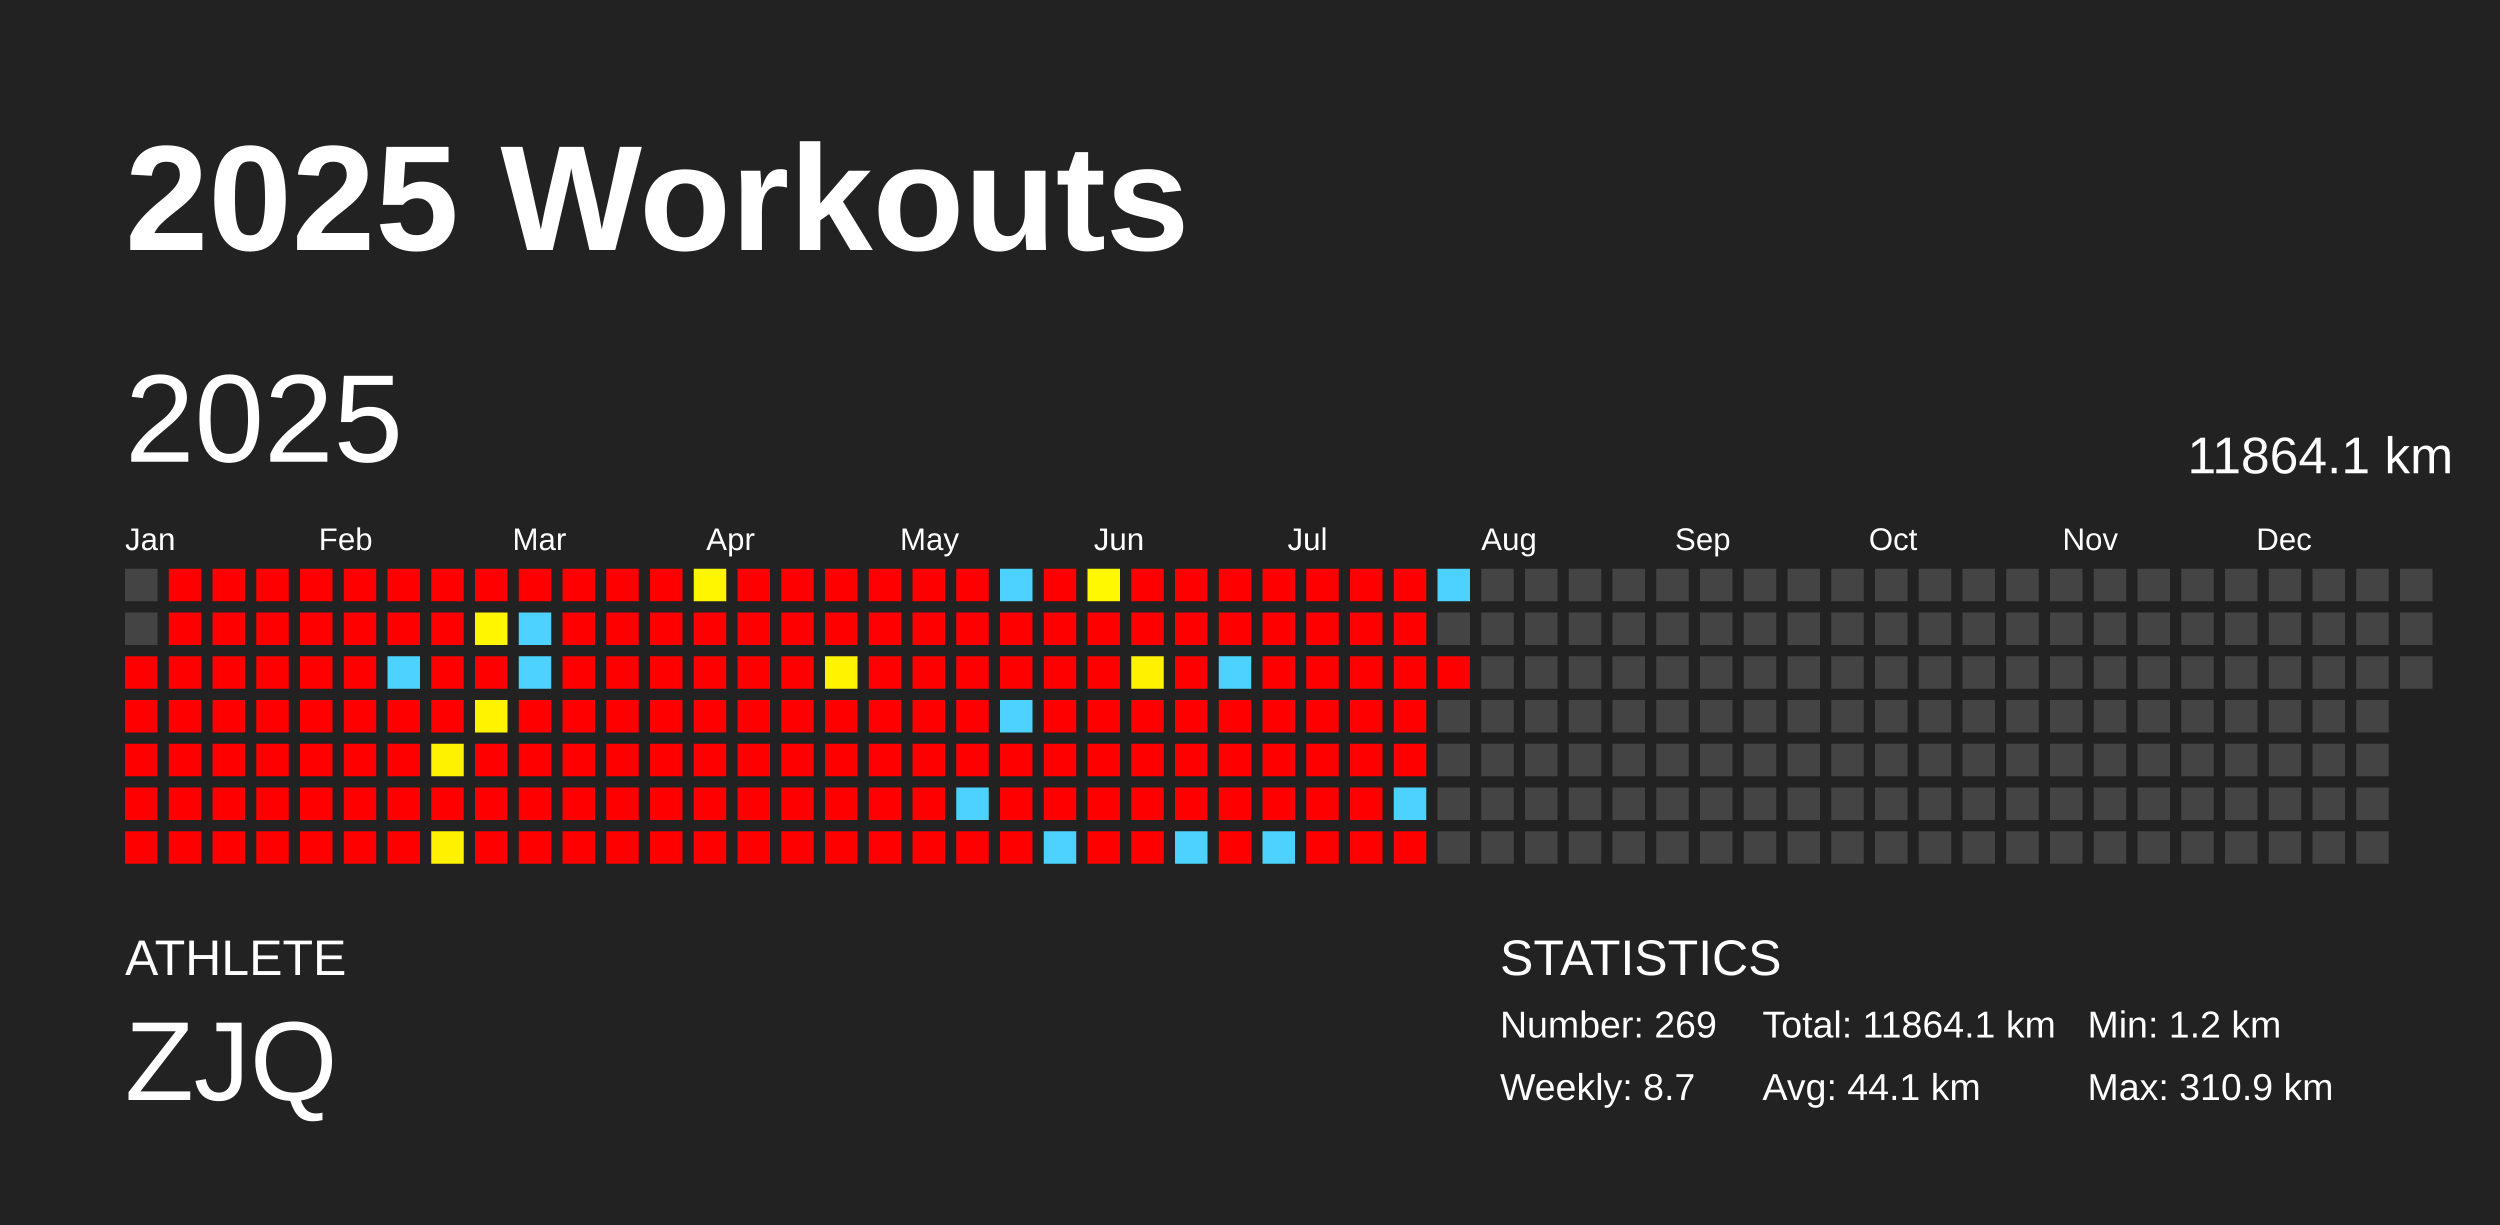
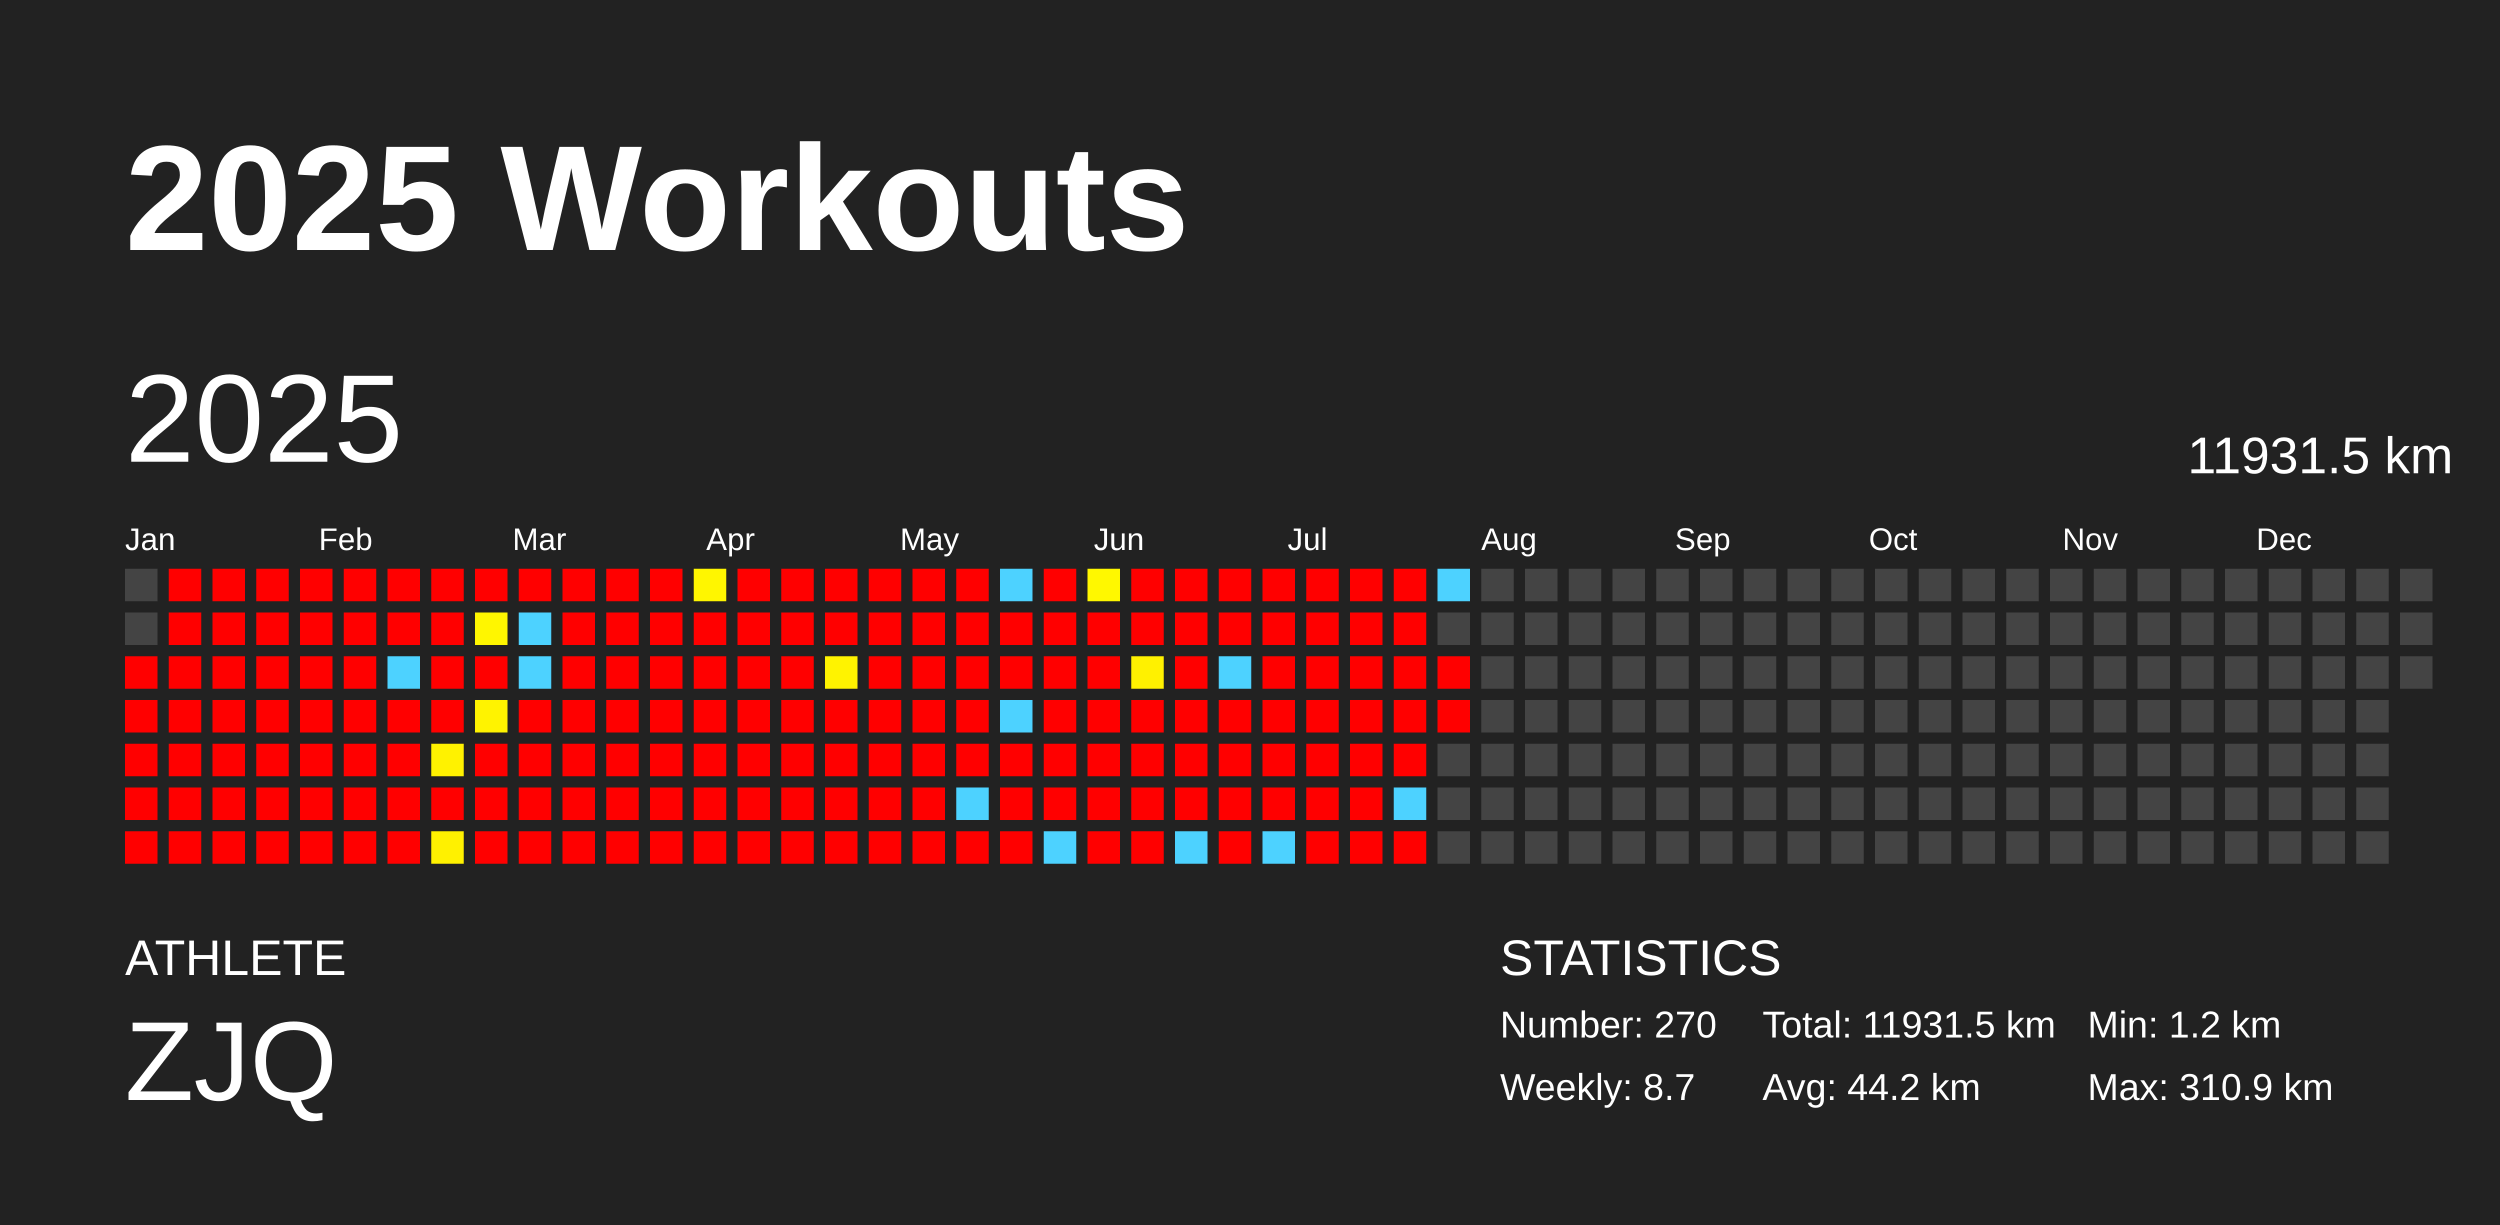
<svg xmlns="http://www.w3.org/2000/svg" baseProfile="full" height="98mm" version="1.1" viewBox="0,0,200,98" width="200mm">
  <defs />
  <rect fill="#222222" height="98" width="200" x="0" y="0" />
  <text fill="#FFFFFF" style="font-size:12px; font-family:Arial; font-weight:bold;" x="10" y="20">2025 Workouts</text>
  <text fill="#FFFFFF" style="font-size:4px; font-family:Arial" x="10" y="78">ATHLETE</text>
  <text fill="#FFFFFF" style="font-size:9px; font-family:Arial" x="10" y="88">ZJQ</text>
  <text fill="#FFFFFF" style="font-size:4px; font-family:Arial" x="120" y="78">STATISTICS</text>
-   <text fill="#FFFFFF" style="font-size:3px; font-family:Arial" x="120" y="83">Number: 269</text>
+   <text fill="#FFFFFF" style="font-size:3px; font-family:Arial" x="120" y="83">Number: 270</text>
  <text fill="#FFFFFF" style="font-size:3px; font-family:Arial" x="120" y="88">Weekly: 8.7</text>
-   <text fill="#FFFFFF" style="font-size:3px; font-family:Arial" x="141" y="83">Total: 11864.1 km</text>
-   <text fill="#FFFFFF" style="font-size:3px; font-family:Arial" x="141" y="88">Avg: 44.1 km</text>
+   <text fill="#FFFFFF" style="font-size:3px; font-family:Arial" x="141" y="83">Total: 11931.5 km</text>
+   <text fill="#FFFFFF" style="font-size:3px; font-family:Arial" x="141" y="88">Avg: 44.2 km</text>
  <text fill="#FFFFFF" style="font-size:3px; font-family:Arial" x="167" y="83">Min: 1.2 km</text>
  <text fill="#FFFFFF" style="font-size:3px; font-family:Arial" x="167" y="88">Max: 310.9 km</text>
  <text dominant-baseline="hanging" fill="#FFFFFF" style="font-size:10.0px; font-family:Arial;" x="10" y="30">2025</text>
-   <text dominant-baseline="hanging" fill="#FFFFFF" style="font-size:4.125px; font-family:Arial;" x="175" y="35">11864.1 km</text>
+   <text dominant-baseline="hanging" fill="#FFFFFF" style="font-size:4.125px; font-family:Arial;" x="175" y="35">11931.5 km</text>
  <text fill="#FFFFFF" style="font-size:2.5px; font-family:Arial" x="10.0" y="44">Jan</text>
  <text fill="#FFFFFF" style="font-size:2.5px; font-family:Arial" x="25.5" y="44">Feb</text>
  <text fill="#FFFFFF" style="font-size:2.5px; font-family:Arial" x="41.0" y="44">Mar</text>
  <text fill="#FFFFFF" style="font-size:2.5px; font-family:Arial" x="56.5" y="44">Apr</text>
  <text fill="#FFFFFF" style="font-size:2.5px; font-family:Arial" x="72.0" y="44">May</text>
  <text fill="#FFFFFF" style="font-size:2.5px; font-family:Arial" x="87.5" y="44">Jun</text>
  <text fill="#FFFFFF" style="font-size:2.5px; font-family:Arial" x="103.0" y="44">Jul</text>
  <text fill="#FFFFFF" style="font-size:2.5px; font-family:Arial" x="118.5" y="44">Aug</text>
  <text fill="#FFFFFF" style="font-size:2.5px; font-family:Arial" x="134.0" y="44">Sep</text>
  <text fill="#FFFFFF" style="font-size:2.5px; font-family:Arial" x="149.5" y="44">Oct</text>
  <text fill="#FFFFFF" style="font-size:2.5px; font-family:Arial" x="165.0" y="44">Nov</text>
  <text fill="#FFFFFF" style="font-size:2.5px; font-family:Arial" x="180.5" y="44">Dec</text>
  <rect fill="#444444" height="2.6" width="2.6" x="10.0" y="45.5" />
  <rect fill="#444444" height="2.6" width="2.6" x="10.0" y="49.0" />
  <rect fill="red" height="2.6" width="2.6" x="10.0" y="52.5" />
  <rect fill="red" height="2.6" width="2.6" x="10.0" y="56.0" />
  <rect fill="red" height="2.6" width="2.6" x="10.0" y="59.5" />
  <rect fill="red" height="2.6" width="2.6" x="10.0" y="63.0" />
  <rect fill="red" height="2.6" width="2.6" x="10.0" y="66.5" />
  <rect fill="red" height="2.6" width="2.6" x="13.5" y="45.5" />
  <rect fill="red" height="2.6" width="2.6" x="13.5" y="49.0" />
  <rect fill="red" height="2.6" width="2.6" x="13.5" y="52.5" />
  <rect fill="red" height="2.6" width="2.6" x="13.5" y="56.0" />
  <rect fill="red" height="2.6" width="2.6" x="13.5" y="59.5" />
  <rect fill="red" height="2.6" width="2.6" x="13.5" y="63.0" />
  <rect fill="red" height="2.6" width="2.6" x="13.5" y="66.5" />
  <rect fill="red" height="2.6" width="2.6" x="17.0" y="45.5" />
  <rect fill="red" height="2.6" width="2.6" x="17.0" y="49.0" />
  <rect fill="red" height="2.6" width="2.6" x="17.0" y="52.5" />
  <rect fill="red" height="2.6" width="2.6" x="17.0" y="56.0" />
  <rect fill="red" height="2.6" width="2.6" x="17.0" y="59.5" />
  <rect fill="red" height="2.6" width="2.6" x="17.0" y="63.0" />
  <rect fill="red" height="2.6" width="2.6" x="17.0" y="66.5" />
  <rect fill="red" height="2.6" width="2.6" x="20.5" y="45.5" />
  <rect fill="red" height="2.6" width="2.6" x="20.5" y="49.0" />
  <rect fill="red" height="2.6" width="2.6" x="20.5" y="52.5" />
  <rect fill="red" height="2.6" width="2.6" x="20.5" y="56.0" />
  <rect fill="red" height="2.6" width="2.6" x="20.5" y="59.5" />
  <rect fill="red" height="2.6" width="2.6" x="20.5" y="63.0" />
  <rect fill="red" height="2.6" width="2.6" x="20.5" y="66.5" />
  <rect fill="red" height="2.6" width="2.6" x="24.0" y="45.5" />
  <rect fill="red" height="2.6" width="2.6" x="24.0" y="49.0" />
  <rect fill="red" height="2.6" width="2.6" x="24.0" y="52.5" />
  <rect fill="red" height="2.6" width="2.6" x="24.0" y="56.0" />
  <rect fill="red" height="2.6" width="2.6" x="24.0" y="59.5" />
  <rect fill="red" height="2.6" width="2.6" x="24.0" y="63.0" />
  <rect fill="red" height="2.6" width="2.6" x="24.0" y="66.5" />
  <rect fill="red" height="2.6" width="2.6" x="27.5" y="45.5" />
  <rect fill="red" height="2.6" width="2.6" x="27.5" y="49.0" />
  <rect fill="red" height="2.6" width="2.6" x="27.5" y="52.5" />
  <rect fill="red" height="2.6" width="2.6" x="27.5" y="56.0" />
  <rect fill="red" height="2.6" width="2.6" x="27.5" y="59.5" />
  <rect fill="red" height="2.6" width="2.6" x="27.5" y="63.0" />
  <rect fill="red" height="2.6" width="2.6" x="27.5" y="66.5" />
  <rect fill="red" height="2.6" width="2.6" x="31.0" y="45.5" />
  <rect fill="red" height="2.6" width="2.6" x="31.0" y="49.0" />
  <rect fill="#4dd2ff" height="2.6" width="2.6" x="31.0" y="52.5" />
  <rect fill="red" height="2.6" width="2.6" x="31.0" y="56.0" />
  <rect fill="red" height="2.6" width="2.6" x="31.0" y="59.5" />
  <rect fill="red" height="2.6" width="2.6" x="31.0" y="63.0" />
  <rect fill="red" height="2.6" width="2.6" x="31.0" y="66.5" />
  <rect fill="red" height="2.6" width="2.6" x="34.5" y="45.5" />
  <rect fill="red" height="2.6" width="2.6" x="34.5" y="49.0" />
  <rect fill="red" height="2.6" width="2.6" x="34.5" y="52.5" />
  <rect fill="red" height="2.6" width="2.6" x="34.5" y="56.0" />
  <rect fill="#fff200" height="2.6" width="2.6" x="34.5" y="59.5" />
  <rect fill="red" height="2.6" width="2.6" x="34.5" y="63.0" />
  <rect fill="#fff100" height="2.6" width="2.6" x="34.5" y="66.5" />
  <rect fill="red" height="2.6" width="2.6" x="38.0" y="45.5" />
  <rect fill="#fff600" height="2.6" width="2.6" x="38.0" y="49.0" />
  <rect fill="red" height="2.6" width="2.6" x="38.0" y="52.5" />
  <rect fill="#fff300" height="2.6" width="2.6" x="38.0" y="56.0" />
  <rect fill="red" height="2.6" width="2.6" x="38.0" y="59.5" />
  <rect fill="red" height="2.6" width="2.6" x="38.0" y="63.0" />
  <rect fill="red" height="2.6" width="2.6" x="38.0" y="66.5" />
  <rect fill="red" height="2.6" width="2.6" x="41.5" y="45.5" />
  <rect fill="#4dd2ff" height="2.6" width="2.6" x="41.5" y="49.0" />
  <rect fill="#4dd2ff" height="2.6" width="2.6" x="41.5" y="52.5" />
  <rect fill="red" height="2.6" width="2.6" x="41.5" y="56.0" />
  <rect fill="red" height="2.6" width="2.6" x="41.5" y="59.5" />
  <rect fill="red" height="2.6" width="2.6" x="41.5" y="63.0" />
  <rect fill="red" height="2.6" width="2.6" x="41.5" y="66.5" />
  <rect fill="red" height="2.6" width="2.6" x="45.0" y="45.5" />
  <rect fill="red" height="2.6" width="2.6" x="45.0" y="49.0" />
  <rect fill="red" height="2.6" width="2.6" x="45.0" y="52.5" />
  <rect fill="red" height="2.6" width="2.6" x="45.0" y="56.0" />
  <rect fill="red" height="2.6" width="2.6" x="45.0" y="59.5" />
  <rect fill="red" height="2.6" width="2.6" x="45.0" y="63.0" />
  <rect fill="red" height="2.6" width="2.6" x="45.0" y="66.5" />
  <rect fill="red" height="2.6" width="2.6" x="48.5" y="45.5" />
  <rect fill="red" height="2.6" width="2.6" x="48.5" y="49.0" />
  <rect fill="red" height="2.6" width="2.6" x="48.5" y="52.5" />
  <rect fill="red" height="2.6" width="2.6" x="48.5" y="56.0" />
  <rect fill="red" height="2.6" width="2.6" x="48.5" y="59.5" />
  <rect fill="red" height="2.6" width="2.6" x="48.5" y="63.0" />
  <rect fill="red" height="2.6" width="2.6" x="48.5" y="66.5" />
  <rect fill="red" height="2.6" width="2.6" x="52.0" y="45.5" />
  <rect fill="red" height="2.6" width="2.6" x="52.0" y="49.0" />
  <rect fill="red" height="2.6" width="2.6" x="52.0" y="52.5" />
  <rect fill="red" height="2.6" width="2.6" x="52.0" y="56.0" />
  <rect fill="red" height="2.6" width="2.6" x="52.0" y="59.5" />
  <rect fill="red" height="2.6" width="2.6" x="52.0" y="63.0" />
  <rect fill="red" height="2.6" width="2.6" x="52.0" y="66.5" />
  <rect fill="#fff600" height="2.6" width="2.6" x="55.5" y="45.5" />
  <rect fill="red" height="2.6" width="2.6" x="55.5" y="49.0" />
  <rect fill="red" height="2.6" width="2.6" x="55.5" y="52.5" />
  <rect fill="red" height="2.6" width="2.6" x="55.5" y="56.0" />
  <rect fill="red" height="2.6" width="2.6" x="55.5" y="59.5" />
  <rect fill="red" height="2.6" width="2.6" x="55.5" y="63.0" />
  <rect fill="red" height="2.6" width="2.6" x="55.5" y="66.5" />
  <rect fill="red" height="2.6" width="2.6" x="59.0" y="45.5" />
  <rect fill="red" height="2.6" width="2.6" x="59.0" y="49.0" />
  <rect fill="red" height="2.6" width="2.6" x="59.0" y="52.5" />
  <rect fill="red" height="2.6" width="2.6" x="59.0" y="56.0" />
  <rect fill="red" height="2.6" width="2.6" x="59.0" y="59.5" />
  <rect fill="red" height="2.6" width="2.6" x="59.0" y="63.0" />
  <rect fill="red" height="2.6" width="2.6" x="59.0" y="66.5" />
  <rect fill="red" height="2.6" width="2.6" x="62.5" y="45.5" />
  <rect fill="red" height="2.6" width="2.6" x="62.5" y="49.0" />
  <rect fill="red" height="2.6" width="2.6" x="62.5" y="52.5" />
  <rect fill="red" height="2.6" width="2.6" x="62.5" y="56.0" />
  <rect fill="red" height="2.6" width="2.6" x="62.5" y="59.5" />
  <rect fill="red" height="2.6" width="2.6" x="62.5" y="63.0" />
  <rect fill="red" height="2.6" width="2.6" x="62.5" y="66.5" />
  <rect fill="red" height="2.6" width="2.6" x="66.0" y="45.5" />
  <rect fill="red" height="2.6" width="2.6" x="66.0" y="49.0" />
  <rect fill="#fff300" height="2.6" width="2.6" x="66.0" y="52.5" />
  <rect fill="red" height="2.6" width="2.6" x="66.0" y="56.0" />
  <rect fill="red" height="2.6" width="2.6" x="66.0" y="59.5" />
  <rect fill="red" height="2.6" width="2.6" x="66.0" y="63.0" />
  <rect fill="red" height="2.6" width="2.6" x="66.0" y="66.5" />
  <rect fill="red" height="2.6" width="2.6" x="69.5" y="45.5" />
  <rect fill="red" height="2.6" width="2.6" x="69.5" y="49.0" />
  <rect fill="red" height="2.6" width="2.6" x="69.5" y="52.5" />
  <rect fill="red" height="2.6" width="2.6" x="69.5" y="56.0" />
  <rect fill="red" height="2.6" width="2.6" x="69.5" y="59.5" />
  <rect fill="red" height="2.6" width="2.6" x="69.5" y="63.0" />
  <rect fill="red" height="2.6" width="2.6" x="69.5" y="66.5" />
  <rect fill="red" height="2.6" width="2.6" x="73.0" y="45.5" />
  <rect fill="red" height="2.6" width="2.6" x="73.0" y="49.0" />
  <rect fill="red" height="2.6" width="2.6" x="73.0" y="52.5" />
  <rect fill="red" height="2.6" width="2.6" x="73.0" y="56.0" />
  <rect fill="red" height="2.6" width="2.6" x="73.0" y="59.5" />
  <rect fill="red" height="2.6" width="2.6" x="73.0" y="63.0" />
  <rect fill="red" height="2.6" width="2.6" x="73.0" y="66.5" />
  <rect fill="red" height="2.6" width="2.6" x="76.5" y="45.5" />
  <rect fill="red" height="2.6" width="2.6" x="76.5" y="49.0" />
  <rect fill="red" height="2.6" width="2.6" x="76.5" y="52.5" />
  <rect fill="red" height="2.6" width="2.6" x="76.5" y="56.0" />
  <rect fill="red" height="2.6" width="2.6" x="76.5" y="59.5" />
  <rect fill="#4dd2ff" height="2.6" width="2.6" x="76.5" y="63.0" />
  <rect fill="red" height="2.6" width="2.6" x="76.5" y="66.5" />
  <rect fill="#4dd2ff" height="2.6" width="2.6" x="80.0" y="45.5" />
  <rect fill="red" height="2.6" width="2.6" x="80.0" y="49.0" />
  <rect fill="red" height="2.6" width="2.6" x="80.0" y="52.5" />
  <rect fill="#4dd2ff" height="2.6" width="2.6" x="80.0" y="56.0" />
  <rect fill="red" height="2.6" width="2.6" x="80.0" y="59.5" />
  <rect fill="red" height="2.6" width="2.6" x="80.0" y="63.0" />
  <rect fill="red" height="2.6" width="2.6" x="80.0" y="66.5" />
  <rect fill="red" height="2.6" width="2.6" x="83.5" y="45.5" />
  <rect fill="red" height="2.6" width="2.6" x="83.5" y="49.0" />
  <rect fill="red" height="2.6" width="2.6" x="83.5" y="52.5" />
  <rect fill="red" height="2.6" width="2.6" x="83.5" y="56.0" />
  <rect fill="red" height="2.6" width="2.6" x="83.5" y="59.5" />
  <rect fill="red" height="2.6" width="2.6" x="83.5" y="63.0" />
  <rect fill="#4dd2ff" height="2.6" width="2.6" x="83.5" y="66.5" />
  <rect fill="#fff800" height="2.6" width="2.6" x="87.0" y="45.5" />
  <rect fill="red" height="2.6" width="2.6" x="87.0" y="49.0" />
  <rect fill="red" height="2.6" width="2.6" x="87.0" y="52.5" />
  <rect fill="red" height="2.6" width="2.6" x="87.0" y="56.0" />
  <rect fill="red" height="2.6" width="2.6" x="87.0" y="59.5" />
  <rect fill="red" height="2.6" width="2.6" x="87.0" y="63.0" />
  <rect fill="red" height="2.6" width="2.6" x="87.0" y="66.5" />
  <rect fill="red" height="2.6" width="2.6" x="90.5" y="45.5" />
  <rect fill="red" height="2.6" width="2.6" x="90.5" y="49.0" />
  <rect fill="#fff100" height="2.6" width="2.6" x="90.5" y="52.5" />
  <rect fill="red" height="2.6" width="2.6" x="90.5" y="56.0" />
  <rect fill="red" height="2.6" width="2.6" x="90.5" y="59.5" />
  <rect fill="red" height="2.6" width="2.6" x="90.5" y="63.0" />
  <rect fill="red" height="2.6" width="2.6" x="90.5" y="66.5" />
  <rect fill="red" height="2.6" width="2.6" x="94.0" y="45.5" />
  <rect fill="red" height="2.6" width="2.6" x="94.0" y="49.0" />
  <rect fill="red" height="2.6" width="2.6" x="94.0" y="52.5" />
  <rect fill="red" height="2.6" width="2.6" x="94.0" y="56.0" />
  <rect fill="red" height="2.6" width="2.6" x="94.0" y="59.5" />
  <rect fill="red" height="2.6" width="2.6" x="94.0" y="63.0" />
  <rect fill="#4dd2ff" height="2.6" width="2.6" x="94.0" y="66.5" />
  <rect fill="red" height="2.6" width="2.6" x="97.5" y="45.5" />
  <rect fill="red" height="2.6" width="2.6" x="97.5" y="49.0" />
  <rect fill="#4dd2ff" height="2.6" width="2.6" x="97.5" y="52.5" />
  <rect fill="red" height="2.6" width="2.6" x="97.5" y="56.0" />
  <rect fill="red" height="2.6" width="2.6" x="97.5" y="59.5" />
  <rect fill="red" height="2.6" width="2.6" x="97.5" y="63.0" />
  <rect fill="red" height="2.6" width="2.6" x="97.5" y="66.5" />
  <rect fill="red" height="2.6" width="2.6" x="101.0" y="45.5" />
  <rect fill="red" height="2.6" width="2.6" x="101.0" y="49.0" />
  <rect fill="red" height="2.6" width="2.6" x="101.0" y="52.5" />
  <rect fill="red" height="2.6" width="2.6" x="101.0" y="56.0" />
  <rect fill="red" height="2.6" width="2.6" x="101.0" y="59.5" />
  <rect fill="red" height="2.6" width="2.6" x="101.0" y="63.0" />
  <rect fill="#4dd2ff" height="2.6" width="2.6" x="101.0" y="66.5" />
  <rect fill="red" height="2.6" width="2.6" x="104.5" y="45.5" />
  <rect fill="red" height="2.6" width="2.6" x="104.5" y="49.0" />
  <rect fill="red" height="2.6" width="2.6" x="104.5" y="52.5" />
  <rect fill="red" height="2.6" width="2.6" x="104.5" y="56.0" />
  <rect fill="red" height="2.6" width="2.6" x="104.5" y="59.5" />
  <rect fill="red" height="2.6" width="2.6" x="104.5" y="63.0" />
  <rect fill="red" height="2.6" width="2.6" x="104.5" y="66.5" />
  <rect fill="red" height="2.6" width="2.6" x="108.0" y="45.5" />
  <rect fill="red" height="2.6" width="2.6" x="108.0" y="49.0" />
  <rect fill="red" height="2.6" width="2.6" x="108.0" y="52.5" />
  <rect fill="red" height="2.6" width="2.6" x="108.0" y="56.0" />
  <rect fill="red" height="2.6" width="2.6" x="108.0" y="59.5" />
  <rect fill="red" height="2.6" width="2.6" x="108.0" y="63.0" />
  <rect fill="red" height="2.6" width="2.6" x="108.0" y="66.5" />
  <rect fill="red" height="2.6" width="2.6" x="111.5" y="45.5" />
  <rect fill="red" height="2.6" width="2.6" x="111.5" y="49.0" />
  <rect fill="red" height="2.6" width="2.6" x="111.5" y="52.5" />
  <rect fill="red" height="2.6" width="2.6" x="111.5" y="56.0" />
  <rect fill="red" height="2.6" width="2.6" x="111.5" y="59.5" />
  <rect fill="#4dd2ff" height="2.6" width="2.6" x="111.5" y="63.0" />
  <rect fill="red" height="2.6" width="2.6" x="111.5" y="66.5" />
  <rect fill="#4dd2ff" height="2.6" width="2.6" x="115.0" y="45.5" />
  <rect fill="#444444" height="2.6" width="2.6" x="115.0" y="49.0" />
  <rect fill="red" height="2.6" width="2.6" x="115.0" y="52.5" />
-   <rect fill="#444444" height="2.6" width="2.6" x="115.0" y="56.0" />
+   <rect fill="red" height="2.6" width="2.6" x="115.0" y="56.0" />
  <rect fill="#444444" height="2.6" width="2.6" x="115.0" y="59.5" />
  <rect fill="#444444" height="2.6" width="2.6" x="115.0" y="63.0" />
  <rect fill="#444444" height="2.6" width="2.6" x="115.0" y="66.5" />
  <rect fill="#444444" height="2.6" width="2.6" x="118.5" y="45.5" />
  <rect fill="#444444" height="2.6" width="2.6" x="118.5" y="49.0" />
  <rect fill="#444444" height="2.6" width="2.6" x="118.5" y="52.5" />
  <rect fill="#444444" height="2.6" width="2.6" x="118.5" y="56.0" />
  <rect fill="#444444" height="2.6" width="2.6" x="118.5" y="59.5" />
  <rect fill="#444444" height="2.6" width="2.6" x="118.5" y="63.0" />
  <rect fill="#444444" height="2.6" width="2.6" x="118.5" y="66.5" />
  <rect fill="#444444" height="2.6" width="2.6" x="122.0" y="45.5" />
  <rect fill="#444444" height="2.6" width="2.6" x="122.0" y="49.0" />
  <rect fill="#444444" height="2.6" width="2.6" x="122.0" y="52.5" />
  <rect fill="#444444" height="2.6" width="2.6" x="122.0" y="56.0" />
  <rect fill="#444444" height="2.6" width="2.6" x="122.0" y="59.5" />
  <rect fill="#444444" height="2.6" width="2.6" x="122.0" y="63.0" />
  <rect fill="#444444" height="2.6" width="2.6" x="122.0" y="66.5" />
  <rect fill="#444444" height="2.6" width="2.6" x="125.5" y="45.5" />
  <rect fill="#444444" height="2.6" width="2.6" x="125.5" y="49.0" />
  <rect fill="#444444" height="2.6" width="2.6" x="125.5" y="52.5" />
  <rect fill="#444444" height="2.6" width="2.6" x="125.5" y="56.0" />
  <rect fill="#444444" height="2.6" width="2.6" x="125.5" y="59.5" />
  <rect fill="#444444" height="2.6" width="2.6" x="125.5" y="63.0" />
  <rect fill="#444444" height="2.6" width="2.6" x="125.5" y="66.5" />
  <rect fill="#444444" height="2.6" width="2.6" x="129.0" y="45.5" />
  <rect fill="#444444" height="2.6" width="2.6" x="129.0" y="49.0" />
  <rect fill="#444444" height="2.6" width="2.6" x="129.0" y="52.5" />
  <rect fill="#444444" height="2.6" width="2.6" x="129.0" y="56.0" />
  <rect fill="#444444" height="2.6" width="2.6" x="129.0" y="59.5" />
  <rect fill="#444444" height="2.6" width="2.6" x="129.0" y="63.0" />
  <rect fill="#444444" height="2.6" width="2.6" x="129.0" y="66.5" />
  <rect fill="#444444" height="2.6" width="2.6" x="132.5" y="45.5" />
  <rect fill="#444444" height="2.6" width="2.6" x="132.5" y="49.0" />
  <rect fill="#444444" height="2.6" width="2.6" x="132.5" y="52.5" />
  <rect fill="#444444" height="2.6" width="2.6" x="132.5" y="56.0" />
  <rect fill="#444444" height="2.6" width="2.6" x="132.5" y="59.5" />
  <rect fill="#444444" height="2.6" width="2.6" x="132.5" y="63.0" />
  <rect fill="#444444" height="2.6" width="2.6" x="132.5" y="66.5" />
  <rect fill="#444444" height="2.6" width="2.6" x="136.0" y="45.5" />
  <rect fill="#444444" height="2.6" width="2.6" x="136.0" y="49.0" />
  <rect fill="#444444" height="2.6" width="2.6" x="136.0" y="52.5" />
  <rect fill="#444444" height="2.6" width="2.6" x="136.0" y="56.0" />
  <rect fill="#444444" height="2.6" width="2.6" x="136.0" y="59.5" />
  <rect fill="#444444" height="2.6" width="2.6" x="136.0" y="63.0" />
  <rect fill="#444444" height="2.6" width="2.6" x="136.0" y="66.5" />
  <rect fill="#444444" height="2.6" width="2.6" x="139.5" y="45.5" />
  <rect fill="#444444" height="2.6" width="2.6" x="139.5" y="49.0" />
  <rect fill="#444444" height="2.6" width="2.6" x="139.5" y="52.5" />
  <rect fill="#444444" height="2.6" width="2.6" x="139.5" y="56.0" />
  <rect fill="#444444" height="2.6" width="2.6" x="139.5" y="59.5" />
  <rect fill="#444444" height="2.6" width="2.6" x="139.5" y="63.0" />
  <rect fill="#444444" height="2.6" width="2.6" x="139.5" y="66.5" />
  <rect fill="#444444" height="2.6" width="2.6" x="143.0" y="45.5" />
  <rect fill="#444444" height="2.6" width="2.6" x="143.0" y="49.0" />
  <rect fill="#444444" height="2.6" width="2.6" x="143.0" y="52.5" />
  <rect fill="#444444" height="2.6" width="2.6" x="143.0" y="56.0" />
  <rect fill="#444444" height="2.6" width="2.6" x="143.0" y="59.5" />
  <rect fill="#444444" height="2.6" width="2.6" x="143.0" y="63.0" />
  <rect fill="#444444" height="2.6" width="2.6" x="143.0" y="66.5" />
  <rect fill="#444444" height="2.6" width="2.6" x="146.5" y="45.5" />
  <rect fill="#444444" height="2.6" width="2.6" x="146.5" y="49.0" />
  <rect fill="#444444" height="2.6" width="2.6" x="146.5" y="52.5" />
  <rect fill="#444444" height="2.6" width="2.6" x="146.5" y="56.0" />
  <rect fill="#444444" height="2.6" width="2.6" x="146.5" y="59.5" />
  <rect fill="#444444" height="2.6" width="2.6" x="146.5" y="63.0" />
  <rect fill="#444444" height="2.6" width="2.6" x="146.5" y="66.5" />
  <rect fill="#444444" height="2.6" width="2.6" x="150.0" y="45.5" />
  <rect fill="#444444" height="2.6" width="2.6" x="150.0" y="49.0" />
  <rect fill="#444444" height="2.6" width="2.6" x="150.0" y="52.5" />
  <rect fill="#444444" height="2.6" width="2.6" x="150.0" y="56.0" />
  <rect fill="#444444" height="2.6" width="2.6" x="150.0" y="59.5" />
  <rect fill="#444444" height="2.6" width="2.6" x="150.0" y="63.0" />
  <rect fill="#444444" height="2.6" width="2.6" x="150.0" y="66.5" />
  <rect fill="#444444" height="2.6" width="2.6" x="153.5" y="45.5" />
  <rect fill="#444444" height="2.6" width="2.6" x="153.5" y="49.0" />
  <rect fill="#444444" height="2.6" width="2.6" x="153.5" y="52.5" />
  <rect fill="#444444" height="2.6" width="2.6" x="153.5" y="56.0" />
  <rect fill="#444444" height="2.6" width="2.6" x="153.5" y="59.5" />
  <rect fill="#444444" height="2.6" width="2.6" x="153.5" y="63.0" />
  <rect fill="#444444" height="2.6" width="2.6" x="153.5" y="66.5" />
  <rect fill="#444444" height="2.6" width="2.6" x="157.0" y="45.5" />
  <rect fill="#444444" height="2.6" width="2.6" x="157.0" y="49.0" />
  <rect fill="#444444" height="2.6" width="2.6" x="157.0" y="52.5" />
  <rect fill="#444444" height="2.6" width="2.6" x="157.0" y="56.0" />
  <rect fill="#444444" height="2.6" width="2.6" x="157.0" y="59.5" />
  <rect fill="#444444" height="2.6" width="2.6" x="157.0" y="63.0" />
  <rect fill="#444444" height="2.6" width="2.6" x="157.0" y="66.5" />
  <rect fill="#444444" height="2.6" width="2.6" x="160.5" y="45.5" />
  <rect fill="#444444" height="2.6" width="2.6" x="160.5" y="49.0" />
  <rect fill="#444444" height="2.6" width="2.6" x="160.5" y="52.5" />
  <rect fill="#444444" height="2.6" width="2.6" x="160.5" y="56.0" />
  <rect fill="#444444" height="2.6" width="2.6" x="160.5" y="59.5" />
  <rect fill="#444444" height="2.6" width="2.6" x="160.5" y="63.0" />
  <rect fill="#444444" height="2.6" width="2.6" x="160.5" y="66.5" />
  <rect fill="#444444" height="2.6" width="2.6" x="164.0" y="45.5" />
  <rect fill="#444444" height="2.6" width="2.6" x="164.0" y="49.0" />
  <rect fill="#444444" height="2.6" width="2.6" x="164.0" y="52.5" />
  <rect fill="#444444" height="2.6" width="2.6" x="164.0" y="56.0" />
  <rect fill="#444444" height="2.6" width="2.6" x="164.0" y="59.5" />
  <rect fill="#444444" height="2.6" width="2.6" x="164.0" y="63.0" />
  <rect fill="#444444" height="2.6" width="2.6" x="164.0" y="66.5" />
  <rect fill="#444444" height="2.6" width="2.6" x="167.5" y="45.5" />
  <rect fill="#444444" height="2.6" width="2.6" x="167.5" y="49.0" />
  <rect fill="#444444" height="2.6" width="2.6" x="167.5" y="52.5" />
  <rect fill="#444444" height="2.6" width="2.6" x="167.5" y="56.0" />
  <rect fill="#444444" height="2.6" width="2.6" x="167.5" y="59.5" />
  <rect fill="#444444" height="2.6" width="2.6" x="167.5" y="63.0" />
  <rect fill="#444444" height="2.6" width="2.6" x="167.5" y="66.5" />
  <rect fill="#444444" height="2.6" width="2.6" x="171.0" y="45.5" />
  <rect fill="#444444" height="2.6" width="2.6" x="171.0" y="49.0" />
  <rect fill="#444444" height="2.6" width="2.6" x="171.0" y="52.5" />
  <rect fill="#444444" height="2.6" width="2.6" x="171.0" y="56.0" />
  <rect fill="#444444" height="2.6" width="2.6" x="171.0" y="59.5" />
  <rect fill="#444444" height="2.6" width="2.6" x="171.0" y="63.0" />
  <rect fill="#444444" height="2.6" width="2.6" x="171.0" y="66.5" />
  <rect fill="#444444" height="2.6" width="2.6" x="174.5" y="45.5" />
  <rect fill="#444444" height="2.6" width="2.6" x="174.5" y="49.0" />
  <rect fill="#444444" height="2.6" width="2.6" x="174.5" y="52.5" />
  <rect fill="#444444" height="2.6" width="2.6" x="174.5" y="56.0" />
  <rect fill="#444444" height="2.6" width="2.6" x="174.5" y="59.5" />
  <rect fill="#444444" height="2.6" width="2.6" x="174.5" y="63.0" />
  <rect fill="#444444" height="2.6" width="2.6" x="174.5" y="66.5" />
  <rect fill="#444444" height="2.6" width="2.6" x="178.0" y="45.5" />
  <rect fill="#444444" height="2.6" width="2.6" x="178.0" y="49.0" />
  <rect fill="#444444" height="2.6" width="2.6" x="178.0" y="52.5" />
  <rect fill="#444444" height="2.6" width="2.6" x="178.0" y="56.0" />
  <rect fill="#444444" height="2.6" width="2.6" x="178.0" y="59.5" />
  <rect fill="#444444" height="2.6" width="2.6" x="178.0" y="63.0" />
  <rect fill="#444444" height="2.6" width="2.6" x="178.0" y="66.5" />
  <rect fill="#444444" height="2.6" width="2.6" x="181.5" y="45.5" />
  <rect fill="#444444" height="2.6" width="2.6" x="181.5" y="49.0" />
  <rect fill="#444444" height="2.6" width="2.6" x="181.5" y="52.5" />
  <rect fill="#444444" height="2.6" width="2.6" x="181.5" y="56.0" />
  <rect fill="#444444" height="2.6" width="2.6" x="181.5" y="59.5" />
  <rect fill="#444444" height="2.6" width="2.6" x="181.5" y="63.0" />
  <rect fill="#444444" height="2.6" width="2.6" x="181.5" y="66.5" />
  <rect fill="#444444" height="2.6" width="2.6" x="185.0" y="45.5" />
  <rect fill="#444444" height="2.6" width="2.6" x="185.0" y="49.0" />
  <rect fill="#444444" height="2.6" width="2.6" x="185.0" y="52.5" />
  <rect fill="#444444" height="2.6" width="2.6" x="185.0" y="56.0" />
  <rect fill="#444444" height="2.6" width="2.6" x="185.0" y="59.5" />
  <rect fill="#444444" height="2.6" width="2.6" x="185.0" y="63.0" />
  <rect fill="#444444" height="2.6" width="2.6" x="185.0" y="66.5" />
  <rect fill="#444444" height="2.6" width="2.6" x="188.5" y="45.5" />
  <rect fill="#444444" height="2.6" width="2.6" x="188.5" y="49.0" />
  <rect fill="#444444" height="2.6" width="2.6" x="188.5" y="52.5" />
  <rect fill="#444444" height="2.6" width="2.6" x="188.5" y="56.0" />
  <rect fill="#444444" height="2.6" width="2.6" x="188.5" y="59.5" />
  <rect fill="#444444" height="2.6" width="2.6" x="188.5" y="63.0" />
  <rect fill="#444444" height="2.6" width="2.6" x="188.5" y="66.5" />
  <rect fill="#444444" height="2.6" width="2.6" x="192.0" y="45.5" />
  <rect fill="#444444" height="2.6" width="2.6" x="192.0" y="49.0" />
  <rect fill="#444444" height="2.6" width="2.6" x="192.0" y="52.5" />
</svg>
